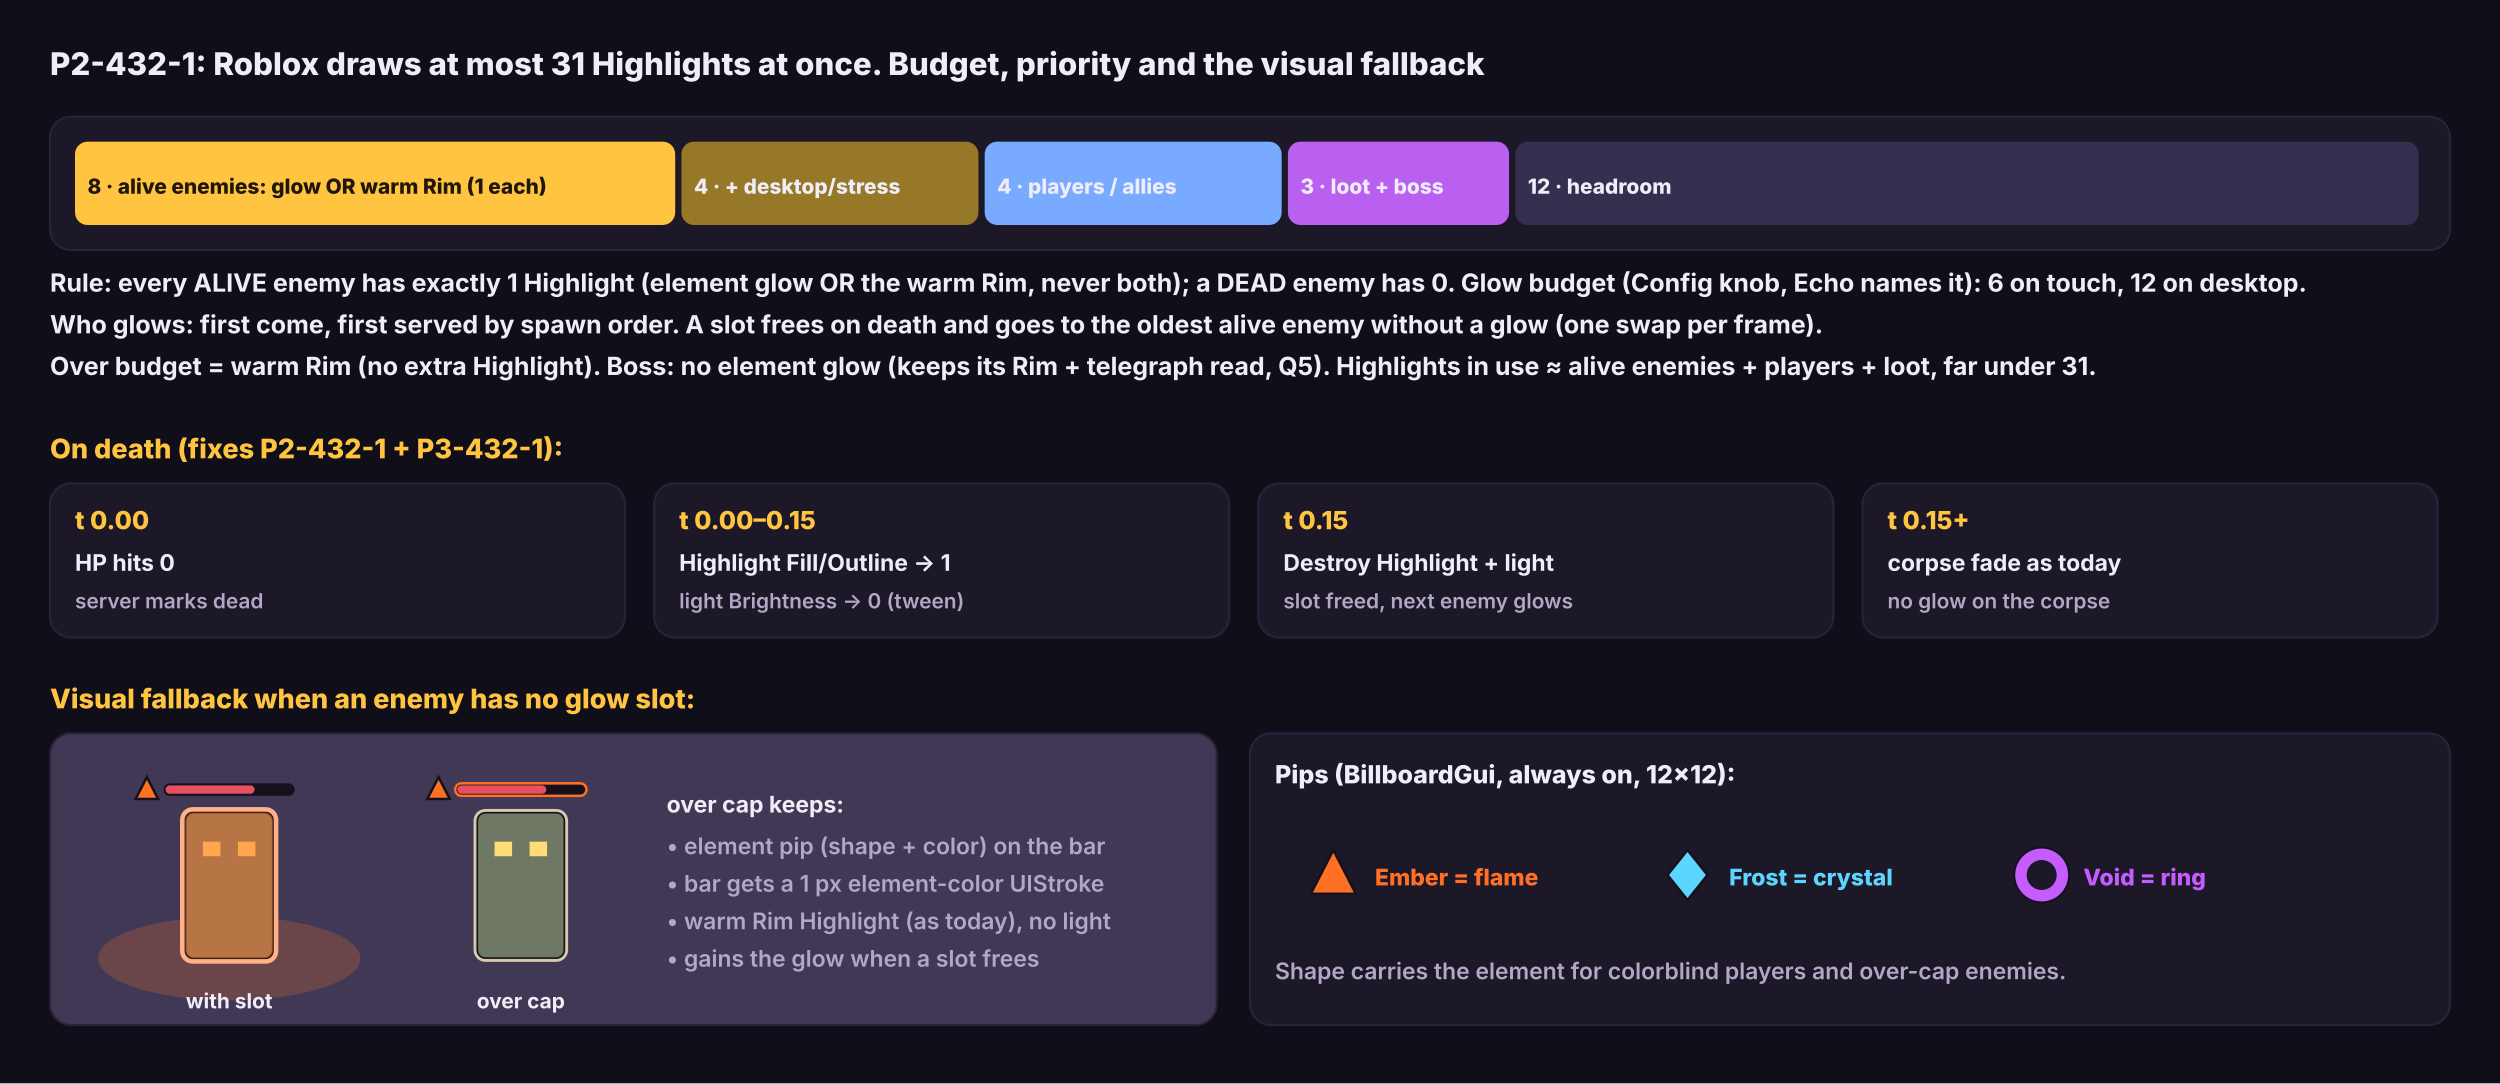
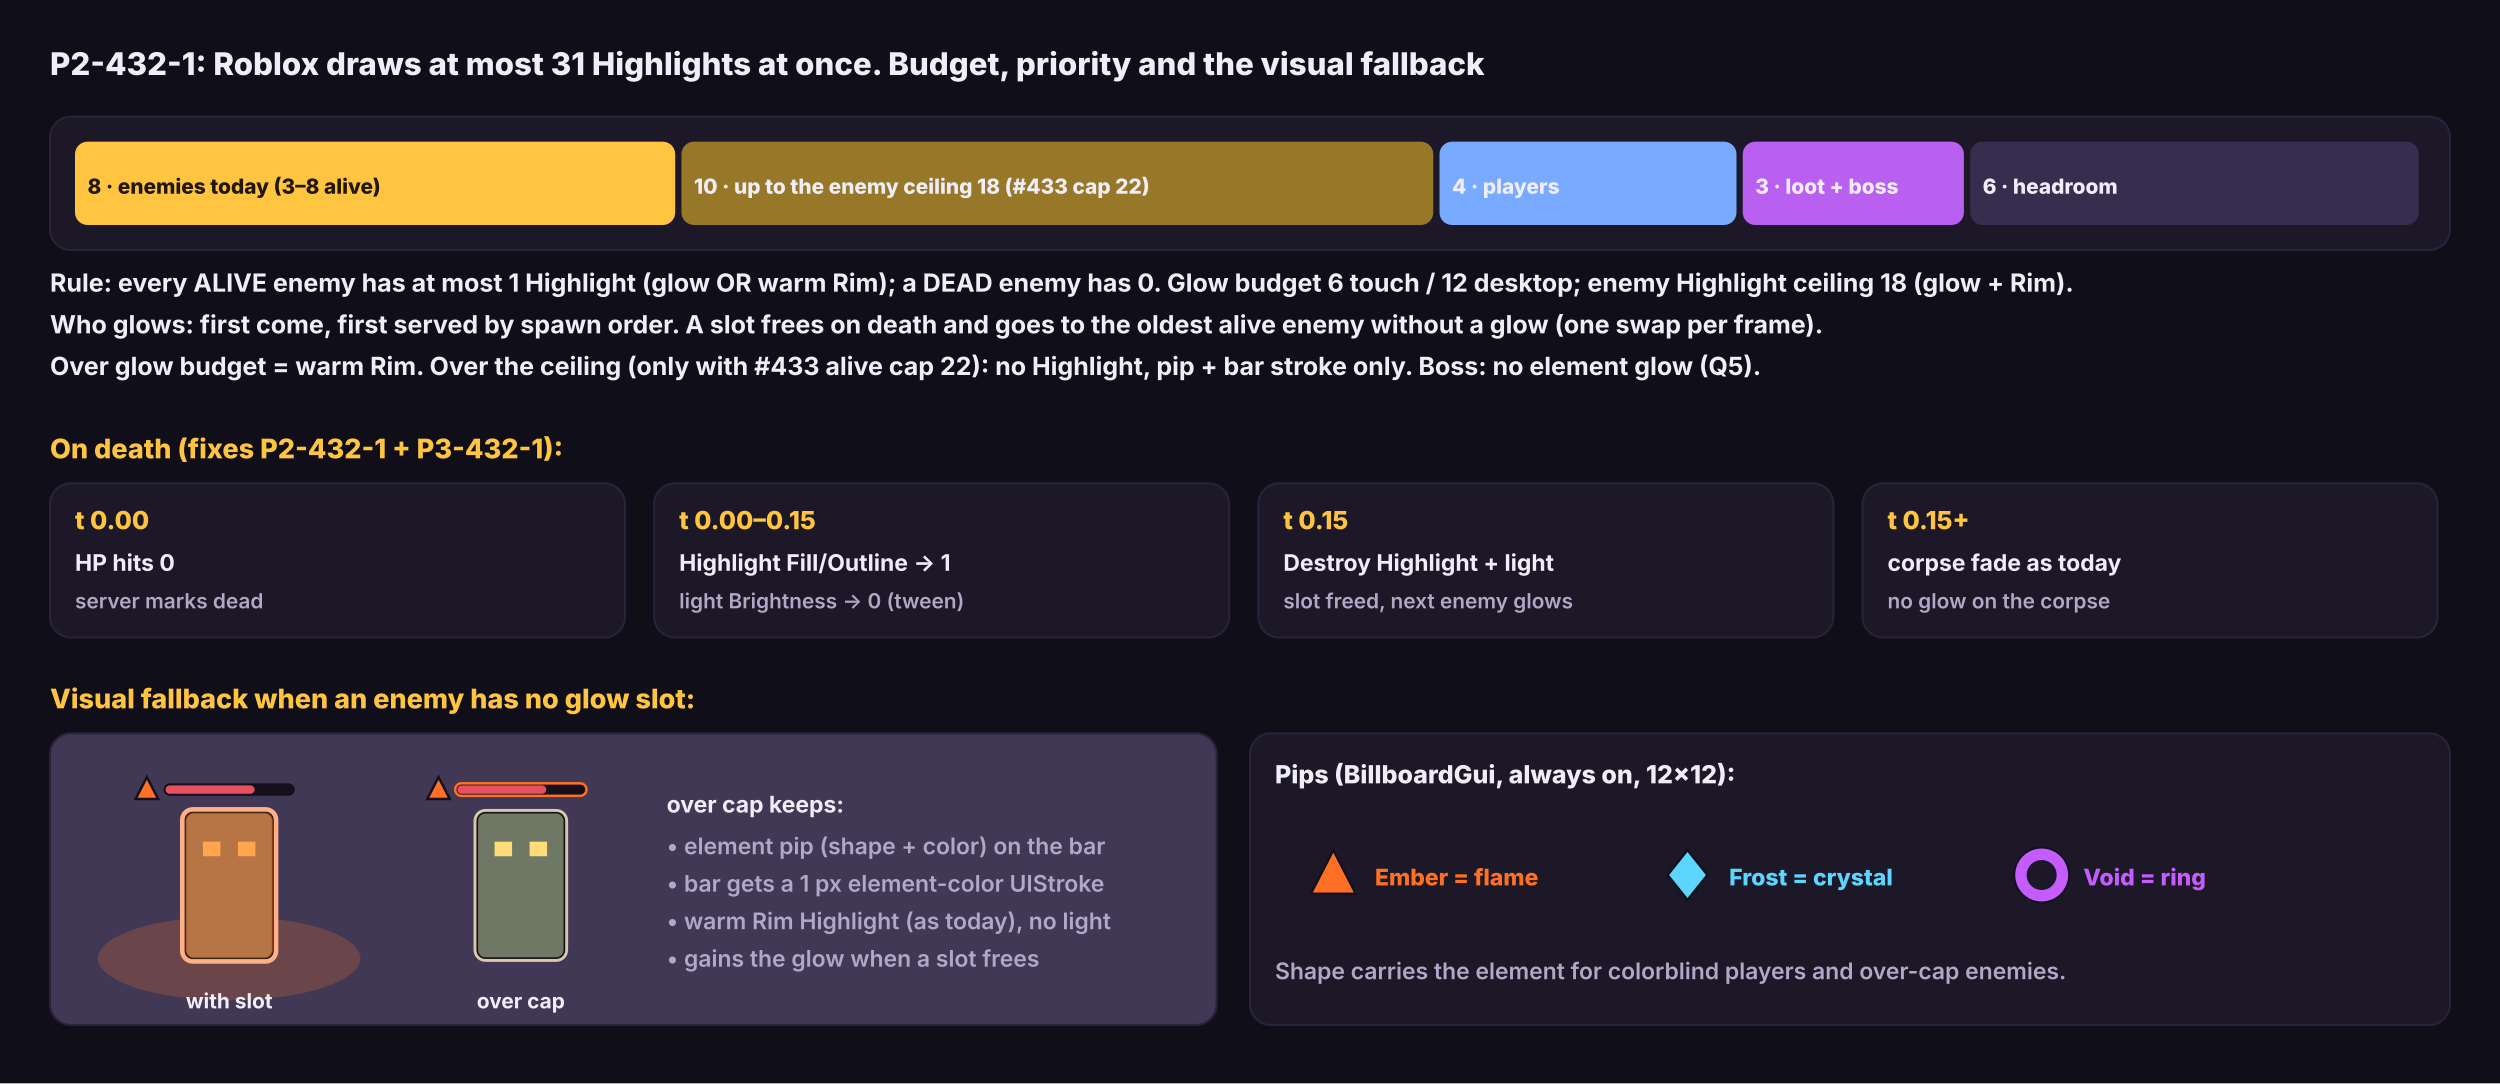
<svg xmlns="http://www.w3.org/2000/svg" width="1200" height="520" viewBox="0 0 1200 520">
  <rect x="0" y="0" width="1200" height="520" rx="0" fill="rgb(16,14,24)" />
  <text x="24" y="36" font-family="'Builder Sans','BuilderSans','Inter','Segoe UI',Arial,sans-serif" font-size="15" font-weight="800" fill="rgb(240,236,248)" text-anchor="start">P2-432-1: Roblox draws at most 31 Highlights at once. Budget, priority and the visual fallback</text>
  <rect x="24" y="56" width="1152" height="64" rx="10" fill="rgb(28,24,40)" stroke="rgb(40,34,58)" stroke-width="1" />
  <rect x="36" y="68" width="288.097" height="40" rx="6" fill="rgb(255,196,64)" />
-   <text x="42" y="93" font-family="'Builder Sans','BuilderSans','Inter','Segoe UI',Arial,sans-serif" font-size="10" font-weight="800" fill="rgb(32,22,10)" text-anchor="start">8 · alive enemies: glow OR warm Rim (1 each)</text>
-   <rect x="327.097" y="68" width="142.548" height="40" rx="6" fill="rgb(150,120,40)" />
-   <text x="333.097" y="93" font-family="'Builder Sans','BuilderSans','Inter','Segoe UI',Arial,sans-serif" font-size="10" font-weight="800" fill="rgb(240,236,248)" text-anchor="start">4 · + desktop/stress</text>
-   <rect x="472.645" y="68" width="142.548" height="40" rx="6" fill="rgb(120,170,255)" />
-   <text x="478.645" y="93" font-family="'Builder Sans','BuilderSans','Inter','Segoe UI',Arial,sans-serif" font-size="10" font-weight="800" fill="rgb(240,236,248)" text-anchor="start">4 · players / allies</text>
-   <rect x="618.194" y="68" width="106.161" height="40" rx="6" fill="rgb(186,96,240)" />
-   <text x="624.194" y="93" font-family="'Builder Sans','BuilderSans','Inter','Segoe UI',Arial,sans-serif" font-size="10" font-weight="800" fill="rgb(240,236,248)" text-anchor="start">3 · loot + boss</text>
-   <rect x="727.355" y="68" width="433.645" height="40" rx="6" fill="rgb(54,46,78)" />
-   <text x="733.355" y="93" font-family="'Builder Sans','BuilderSans','Inter','Segoe UI',Arial,sans-serif" font-size="10" font-weight="800" fill="rgb(240,236,248)" text-anchor="start">12 · headroom</text>
-   <text x="24" y="140" font-family="'Builder Sans','BuilderSans','Inter','Segoe UI',Arial,sans-serif" font-size="12" font-weight="700" fill="rgb(240,236,248)" text-anchor="start">Rule: every ALIVE enemy has exactly 1 Highlight (element glow OR the warm Rim, never both); a DEAD enemy has 0. Glow budget (Config knob, Echo names it): 6 on touch, 12 on desktop.</text>
+   <text x="42" y="93" font-family="'Builder Sans','BuilderSans','Inter','Segoe UI',Arial,sans-serif" font-size="10" font-weight="800" fill="rgb(32,22,10)" text-anchor="start">8 · enemies today (3–8 alive)</text>
+   <rect x="327.097" y="68" width="360.871" height="40" rx="6" fill="rgb(150,120,40)" />
+   <text x="333.097" y="93" font-family="'Builder Sans','BuilderSans','Inter','Segoe UI',Arial,sans-serif" font-size="10" font-weight="800" fill="rgb(240,236,248)" text-anchor="start">10 · up to the enemy ceiling 18 (#433 cap 22)</text>
+   <rect x="690.968" y="68" width="142.548" height="40" rx="6" fill="rgb(120,170,255)" />
+   <text x="696.968" y="93" font-family="'Builder Sans','BuilderSans','Inter','Segoe UI',Arial,sans-serif" font-size="10" font-weight="800" fill="rgb(240,236,248)" text-anchor="start">4 · players</text>
+   <rect x="836.516" y="68" width="106.161" height="40" rx="6" fill="rgb(186,96,240)" />
+   <text x="842.516" y="93" font-family="'Builder Sans','BuilderSans','Inter','Segoe UI',Arial,sans-serif" font-size="10" font-weight="800" fill="rgb(240,236,248)" text-anchor="start">3 · loot + boss</text>
+   <rect x="945.677" y="68" width="215.323" height="40" rx="6" fill="rgb(54,46,78)" />
+   <text x="951.677" y="93" font-family="'Builder Sans','BuilderSans','Inter','Segoe UI',Arial,sans-serif" font-size="10" font-weight="800" fill="rgb(240,236,248)" text-anchor="start">6 · headroom</text>
+   <text x="24" y="140" font-family="'Builder Sans','BuilderSans','Inter','Segoe UI',Arial,sans-serif" font-size="12" font-weight="700" fill="rgb(240,236,248)" text-anchor="start">Rule: every ALIVE enemy has at most 1 Highlight (glow OR warm Rim); a DEAD enemy has 0. Glow budget 6 touch / 12 desktop; enemy Highlight ceiling 18 (glow + Rim).</text>
  <text x="24" y="160" font-family="'Builder Sans','BuilderSans','Inter','Segoe UI',Arial,sans-serif" font-size="12" font-weight="700" fill="rgb(240,236,248)" text-anchor="start">Who glows: first come, first served by spawn order. A slot frees on death and goes to the oldest alive enemy without a glow (one swap per frame).</text>
-   <text x="24" y="180" font-family="'Builder Sans','BuilderSans','Inter','Segoe UI',Arial,sans-serif" font-size="12" font-weight="700" fill="rgb(240,236,248)" text-anchor="start">Over budget = warm Rim (no extra Highlight). Boss: no element glow (keeps its Rim + telegraph read, Q5). Highlights in use ≈ alive enemies + players + loot, far under 31.</text>
+   <text x="24" y="180" font-family="'Builder Sans','BuilderSans','Inter','Segoe UI',Arial,sans-serif" font-size="12" font-weight="700" fill="rgb(240,236,248)" text-anchor="start">Over glow budget = warm Rim. Over the ceiling (only with #433 alive cap 22): no Highlight, pip + bar stroke only. Boss: no element glow (Q5).</text>
  <text x="24" y="220" font-family="'Builder Sans','BuilderSans','Inter','Segoe UI',Arial,sans-serif" font-size="13" font-weight="800" fill="rgb(255,196,64)" text-anchor="start">On death (fixes P2-432-1 + P3-432-1):</text>
  <rect x="24" y="232" width="276" height="74" rx="10" fill="rgb(28,24,40)" stroke="rgb(40,34,58)" stroke-width="1" />
  <text x="36" y="254" font-family="'Builder Sans','BuilderSans','Inter','Segoe UI',Arial,sans-serif" font-size="12" font-weight="800" fill="rgb(255,196,64)" text-anchor="start">t 0.00</text>
  <text x="36" y="274" font-family="'Builder Sans','BuilderSans','Inter','Segoe UI',Arial,sans-serif" font-size="11" font-weight="700" fill="rgb(240,236,248)" text-anchor="start">HP hits 0</text>
  <text x="36" y="292" font-family="'Builder Sans','BuilderSans','Inter','Segoe UI',Arial,sans-serif" font-size="10" font-weight="600" fill="rgb(176,168,198)" text-anchor="start">server marks dead</text>
  <rect x="314" y="232" width="276" height="74" rx="10" fill="rgb(28,24,40)" stroke="rgb(40,34,58)" stroke-width="1" />
  <text x="326" y="254" font-family="'Builder Sans','BuilderSans','Inter','Segoe UI',Arial,sans-serif" font-size="12" font-weight="800" fill="rgb(255,196,64)" text-anchor="start">t 0.00–0.15</text>
  <text x="326" y="274" font-family="'Builder Sans','BuilderSans','Inter','Segoe UI',Arial,sans-serif" font-size="11" font-weight="700" fill="rgb(240,236,248)" text-anchor="start">Highlight Fill/Outline → 1</text>
  <text x="326" y="292" font-family="'Builder Sans','BuilderSans','Inter','Segoe UI',Arial,sans-serif" font-size="10" font-weight="600" fill="rgb(176,168,198)" text-anchor="start">light Brightness → 0 (tween)</text>
  <rect x="604" y="232" width="276" height="74" rx="10" fill="rgb(28,24,40)" stroke="rgb(40,34,58)" stroke-width="1" />
  <text x="616" y="254" font-family="'Builder Sans','BuilderSans','Inter','Segoe UI',Arial,sans-serif" font-size="12" font-weight="800" fill="rgb(255,196,64)" text-anchor="start">t 0.15</text>
  <text x="616" y="274" font-family="'Builder Sans','BuilderSans','Inter','Segoe UI',Arial,sans-serif" font-size="11" font-weight="700" fill="rgb(240,236,248)" text-anchor="start">Destroy Highlight + light</text>
  <text x="616" y="292" font-family="'Builder Sans','BuilderSans','Inter','Segoe UI',Arial,sans-serif" font-size="10" font-weight="600" fill="rgb(176,168,198)" text-anchor="start">slot freed, next enemy glows</text>
  <rect x="894" y="232" width="276" height="74" rx="10" fill="rgb(28,24,40)" stroke="rgb(40,34,58)" stroke-width="1" />
  <text x="906" y="254" font-family="'Builder Sans','BuilderSans','Inter','Segoe UI',Arial,sans-serif" font-size="12" font-weight="800" fill="rgb(255,196,64)" text-anchor="start">t 0.15+</text>
  <text x="906" y="274" font-family="'Builder Sans','BuilderSans','Inter','Segoe UI',Arial,sans-serif" font-size="11" font-weight="700" fill="rgb(240,236,248)" text-anchor="start">corpse fade as today</text>
  <text x="906" y="292" font-family="'Builder Sans','BuilderSans','Inter','Segoe UI',Arial,sans-serif" font-size="10" font-weight="600" fill="rgb(176,168,198)" text-anchor="start">no glow on the corpse</text>
  <text x="24" y="340" font-family="'Builder Sans','BuilderSans','Inter','Segoe UI',Arial,sans-serif" font-size="13" font-weight="800" fill="rgb(255,196,64)" text-anchor="start">Visual fallback when an enemy has no glow slot:</text>
  <rect x="24" y="352" width="560" height="140" rx="10" fill="rgb(64,56,84)" stroke="rgb(40,34,58)" stroke-width="1" />
  <ellipse cx="110" cy="460" rx="63.0" ry="20.16" fill="rgb(255,112,36)" opacity="0.22" />
  <rect x="89.0" y="390" width="42.0" height="70" rx="4" fill="rgb(110,120,100)" stroke="rgb(20,20,20)" stroke-width="1" />
  <rect x="97.4" y="404.0" width="8.4" height="7.0" rx="0" fill="rgb(255,220,120)" />
  <rect x="114.2" y="404.0" width="8.4" height="7.0" rx="0" fill="rgb(255,220,120)" />
  <rect x="89.0" y="390" width="42.0" height="70" rx="4" fill="rgb(255,112,36)" opacity="0.5" />
  <rect x="87.5" y="388.5" width="45.0" height="73" rx="5" fill="none" stroke="rgb(255,176,134)" stroke-width="2.2" stroke-opacity="1.0" />
  <rect x="78.5" y="376" width="63.0" height="6" rx="3" fill="rgb(20,16,28)" />
  <rect x="79.5" y="377" width="42.7" height="4" rx="2" fill="rgb(230,80,96)" />
  <polygon points="70.5,373 75.9,383.5 65.1,383.5" fill="rgb(255,112,36)" stroke="rgb(20,16,28)" stroke-width="1.2" />
  <text x="110" y="484" font-family="'Builder Sans','BuilderSans','Inter','Segoe UI',Arial,sans-serif" font-size="10" font-weight="700" fill="rgb(240,236,248)" text-anchor="middle">with slot</text>
  <rect x="229.0" y="390" width="42.0" height="70" rx="4" fill="rgb(110,120,100)" stroke="rgb(20,20,20)" stroke-width="1" />
  <rect x="237.4" y="404.0" width="8.4" height="7.0" rx="0" fill="rgb(255,220,120)" />
  <rect x="254.2" y="404.0" width="8.4" height="7.0" rx="0" fill="rgb(255,220,120)" />
  <rect x="228.0" y="389" width="44.0" height="72" rx="5" fill="none" stroke="rgb(255,236,200)" stroke-width="1.4" stroke-opacity="0.8" />
  <rect x="218.5" y="376" width="63.0" height="6" rx="3" fill="rgb(20,16,28)" stroke="rgb(255,112,36)" stroke-width="1.2" />
  <rect x="219.5" y="377" width="42.7" height="4" rx="2" fill="rgb(230,80,96)" />
  <polygon points="210.5,373 215.9,383.5 205.1,383.5" fill="rgb(255,112,36)" stroke="rgb(20,16,28)" stroke-width="1.2" />
  <text x="250" y="484" font-family="'Builder Sans','BuilderSans','Inter','Segoe UI',Arial,sans-serif" font-size="10" font-weight="700" fill="rgb(240,236,248)" text-anchor="middle">over cap</text>
  <text x="320" y="390" font-family="'Builder Sans','BuilderSans','Inter','Segoe UI',Arial,sans-serif" font-size="11" font-weight="700" fill="rgb(240,236,248)" text-anchor="start">over cap keeps:</text>
  <text x="320" y="410" font-family="'Builder Sans','BuilderSans','Inter','Segoe UI',Arial,sans-serif" font-size="11" font-weight="600" fill="rgb(176,168,198)" text-anchor="start">• element pip (shape + color) on the bar</text>
  <text x="320" y="428" font-family="'Builder Sans','BuilderSans','Inter','Segoe UI',Arial,sans-serif" font-size="11" font-weight="600" fill="rgb(176,168,198)" text-anchor="start">• bar gets a 1 px element-color UIStroke</text>
  <text x="320" y="446" font-family="'Builder Sans','BuilderSans','Inter','Segoe UI',Arial,sans-serif" font-size="11" font-weight="600" fill="rgb(176,168,198)" text-anchor="start">• warm Rim Highlight (as today), no light</text>
  <text x="320" y="464" font-family="'Builder Sans','BuilderSans','Inter','Segoe UI',Arial,sans-serif" font-size="11" font-weight="600" fill="rgb(176,168,198)" text-anchor="start">• gains the glow when a slot frees</text>
  <rect x="600" y="352" width="576" height="140" rx="10" fill="rgb(28,24,40)" stroke="rgb(40,34,58)" stroke-width="1" />
  <text x="612" y="376" font-family="'Builder Sans','BuilderSans','Inter','Segoe UI',Arial,sans-serif" font-size="12" font-weight="800" fill="rgb(240,236,248)" text-anchor="start">Pips (BillboardGui, always on, 12×12):</text>
  <polygon points="640,408 650.8,429.0 629.2,429.0" fill="rgb(255,112,36)" stroke="rgb(20,16,28)" stroke-width="1.2" />
  <text x="660" y="425" font-family="'Builder Sans','BuilderSans','Inter','Segoe UI',Arial,sans-serif" font-size="11" font-weight="800" fill="rgb(255,112,36)" text-anchor="start">Ember = flame</text>
  <polygon points="810,408 819.6,420 810,432 800.4,420" fill="rgb(92,214,255)" stroke="rgb(20,16,28)" stroke-width="1.2" />
  <text x="830" y="425" font-family="'Builder Sans','BuilderSans','Inter','Segoe UI',Arial,sans-serif" font-size="11" font-weight="800" fill="rgb(92,214,255)" text-anchor="start">Frost = crystal</text>
  <circle cx="980" cy="420" r="10.2" fill="none" stroke="rgb(196,92,255)" stroke-width="6.0" />
  <circle cx="980" cy="420" r="13.2" fill="none" stroke="rgb(20,16,28)" stroke-width="1" />
  <text x="1000" y="425" font-family="'Builder Sans','BuilderSans','Inter','Segoe UI',Arial,sans-serif" font-size="11" font-weight="800" fill="rgb(196,92,255)" text-anchor="start">Void = ring</text>
  <text x="612" y="470" font-family="'Builder Sans','BuilderSans','Inter','Segoe UI',Arial,sans-serif" font-size="11" font-weight="600" fill="rgb(176,168,198)" text-anchor="start">Shape carries the element for colorblind players and over-cap enemies.</text>
</svg>
